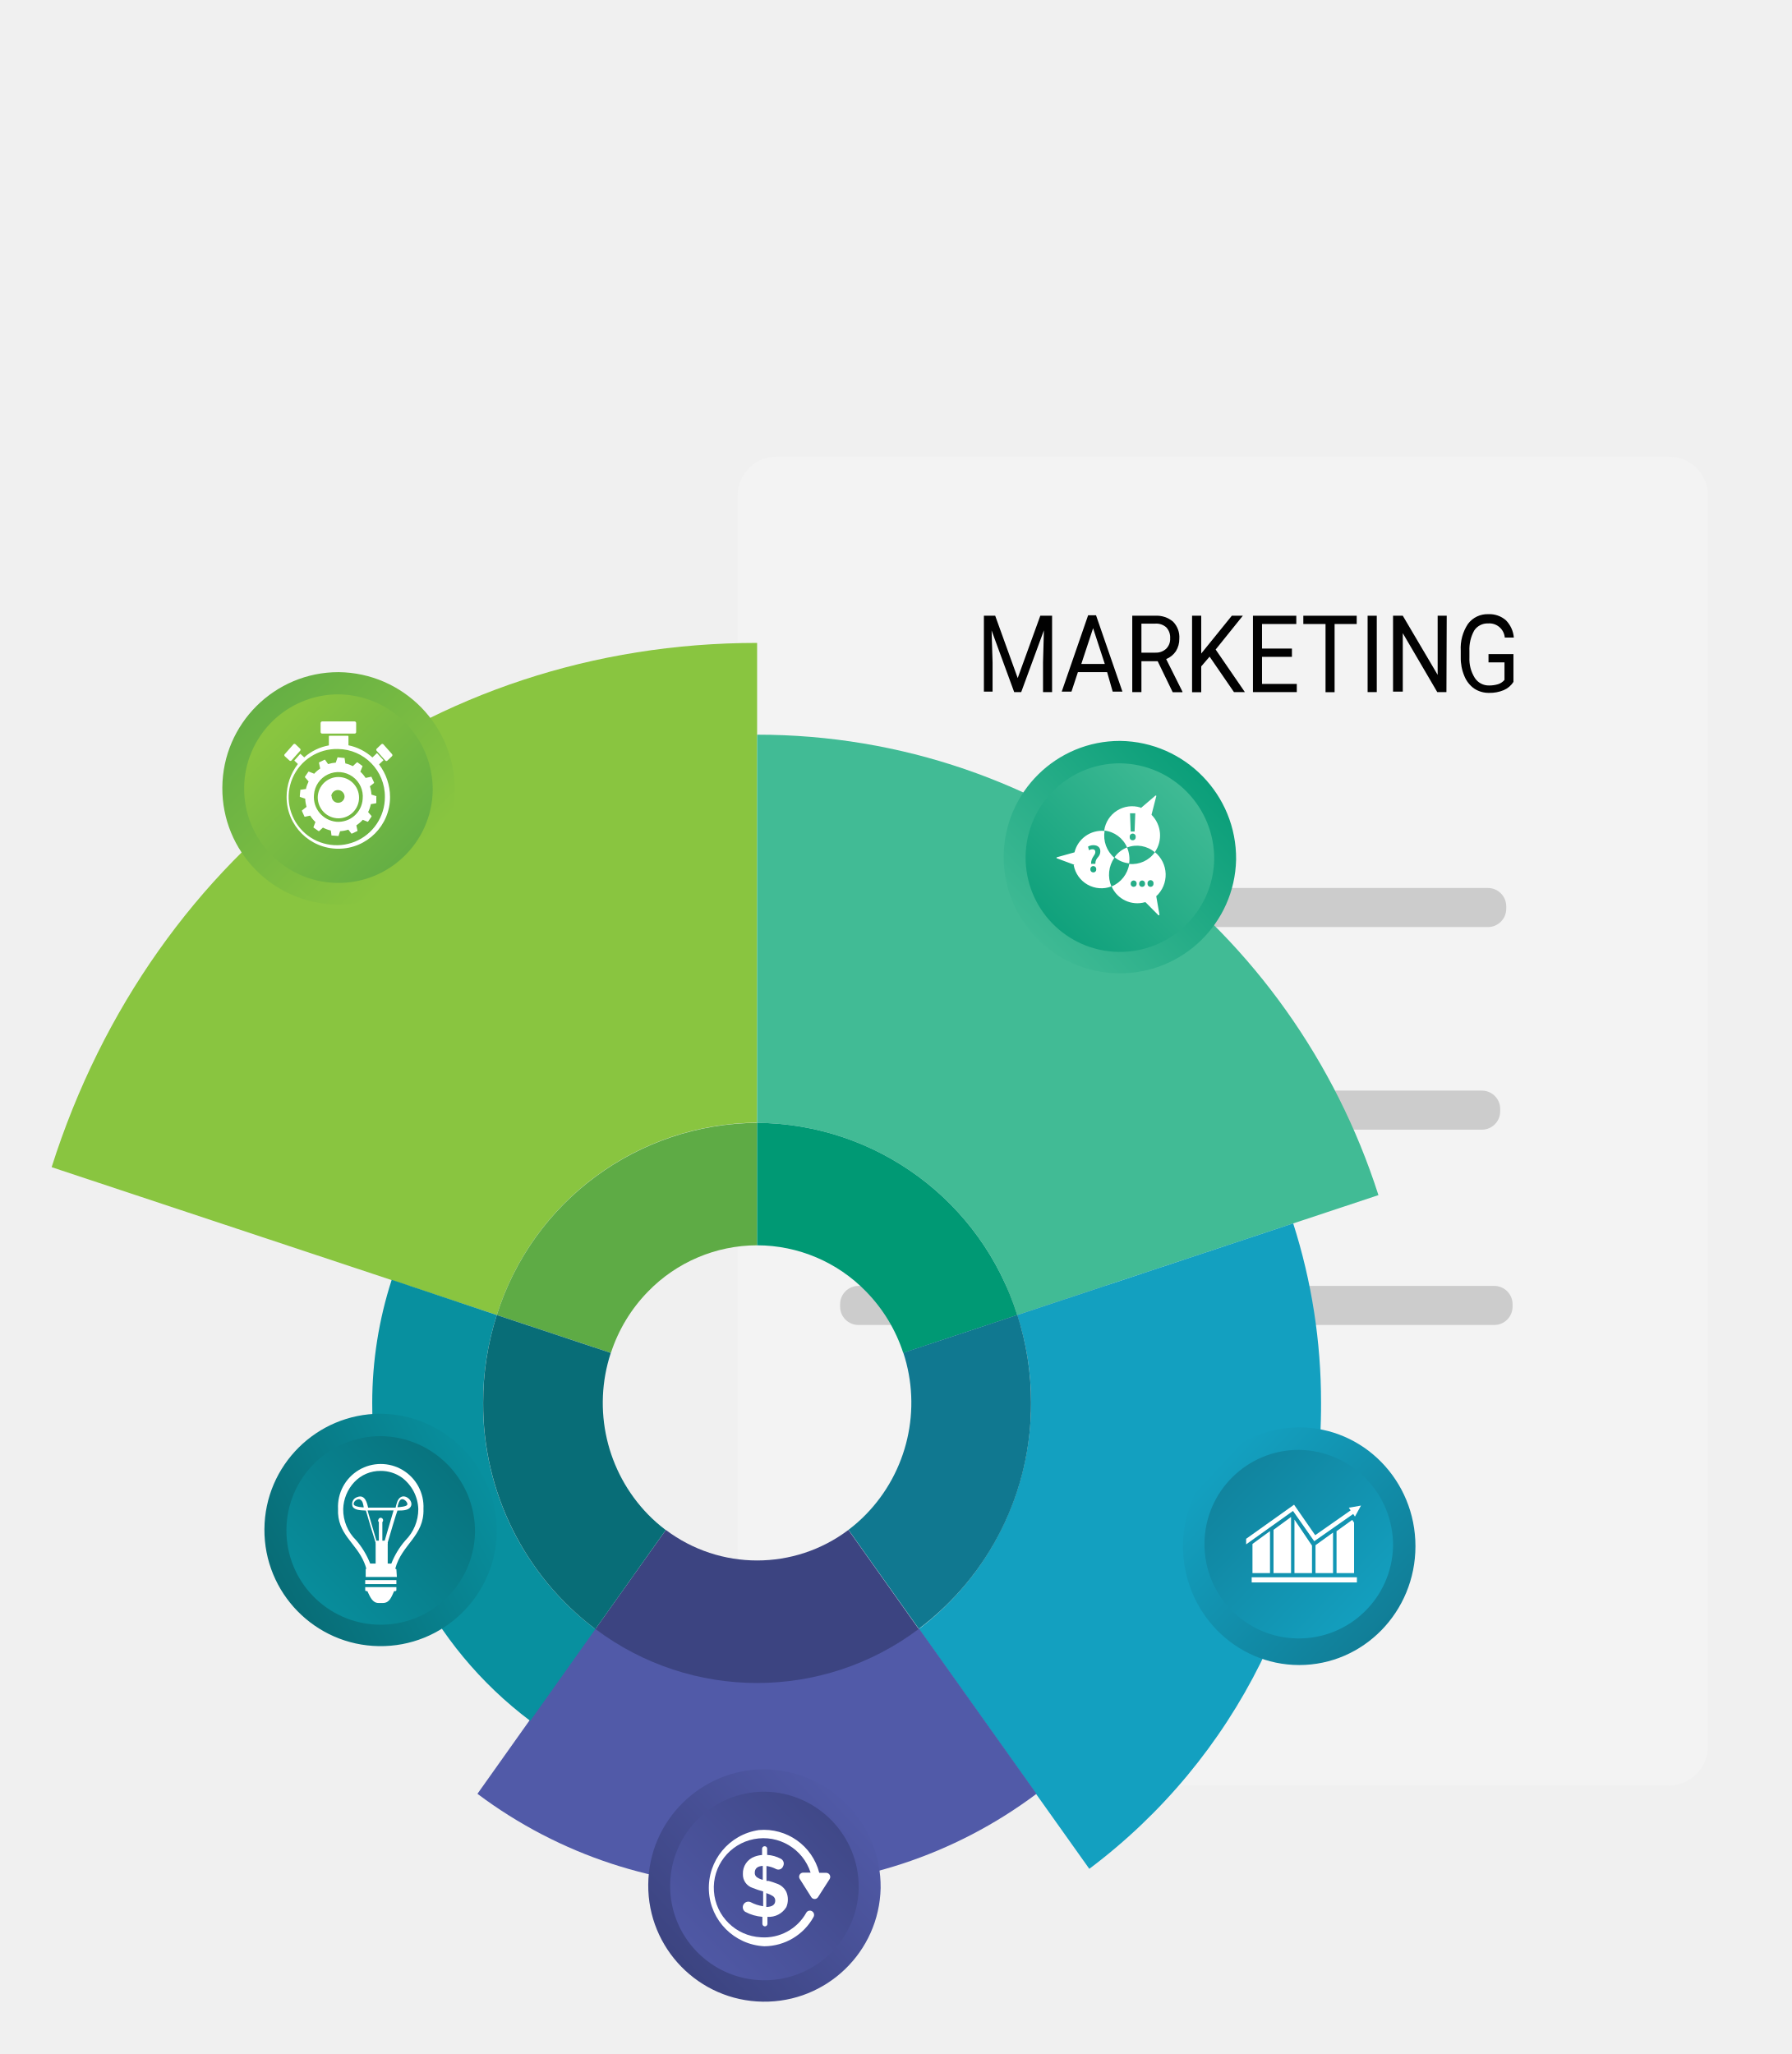
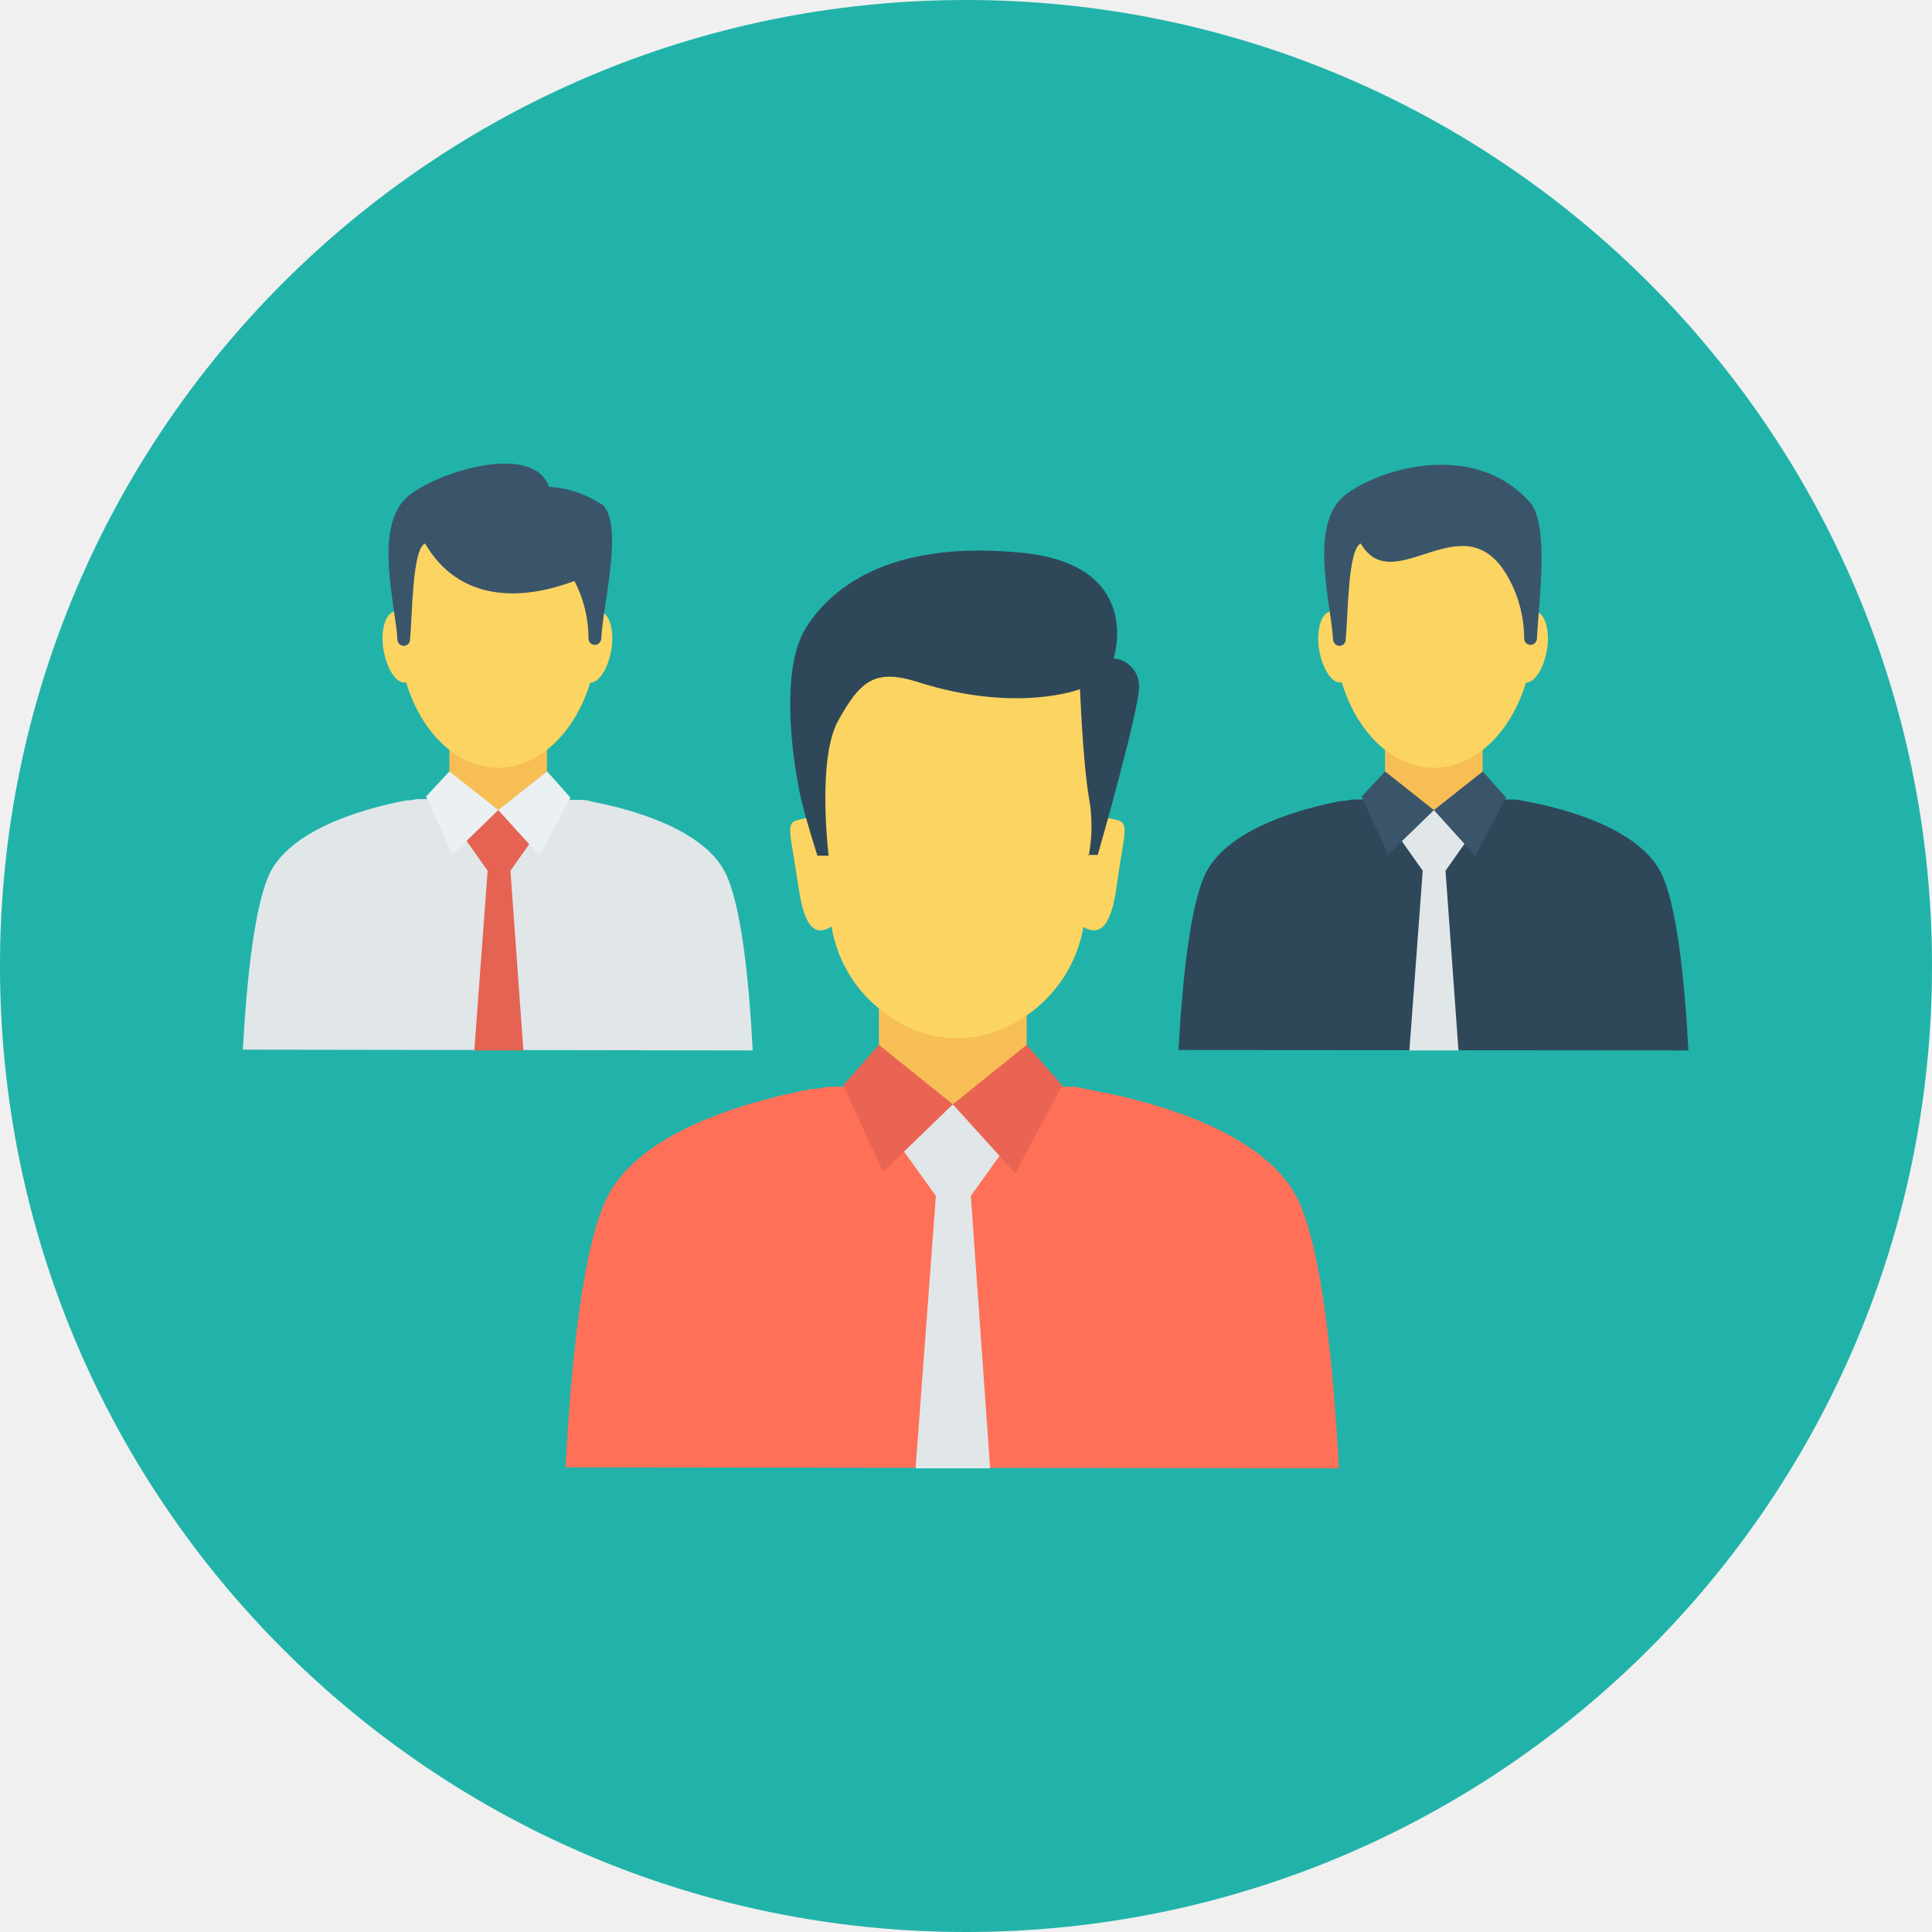
- <svg xmlns="http://www.w3.org/2000/svg" xmlns:xlink="http://www.w3.org/1999/xlink" id="Layer_1" data-name="Layer 1" width="183.88" height="210.86" viewBox="0 0 183.88 210.86">
-   <defs>
-     <style>.cls-1{fill:none;}.cls-2{fill:#f3f3f3;}.cls-3{fill:#ccc;}.cls-4{fill:#010101;}.cls-5{fill:#89c540;}.cls-6{fill:#5eab45;}.cls-7{fill:#41bb95;}.cls-8{fill:#009974;}.cls-9{fill:#13a0c0;}.cls-10{fill:#107890;}.cls-11{fill:#515aa8;}.cls-12{fill:#3c4481;}.cls-13{fill:#08909f;}.cls-14{fill:#086d77;}.cls-15,.cls-16,.cls-17,.cls-18,.cls-19,.cls-21,.cls-23,.cls-24,.cls-25,.cls-26{fill-rule:evenodd;}.cls-15{fill:url(#linear-gradient);}.cls-16{fill:url(#linear-gradient-2);}.cls-17,.cls-22{fill:#fff;}.cls-18{fill:url(#linear-gradient-3);}.cls-19{fill:url(#linear-gradient-4);}.cls-20{fill:url(#linear-gradient-5);}.cls-21{fill:url(#linear-gradient-6);}.cls-23{fill:url(#linear-gradient-7);}.cls-24{fill:url(#linear-gradient-8);}.cls-25{fill:url(#linear-gradient-9);}.cls-26{fill:url(#linear-gradient-10);}</style>
-     <linearGradient id="linear-gradient" x1="41.8" y1="88.23" x2="23.04" y2="69.47" gradientUnits="userSpaceOnUse">
-       <stop offset="0" stop-color="#89c540" />
-       <stop offset="1" stop-color="#5eab45" />
-     </linearGradient>
-     <linearGradient id="linear-gradient-2" x1="43.72" y1="90.14" x2="28.51" y2="74.93" gradientUnits="userSpaceOnUse">
-       <stop offset="0" stop-color="#5eab45" />
-       <stop offset="1" stop-color="#89c540" />
-     </linearGradient>
-     <linearGradient id="linear-gradient-3" x1="105.58" y1="97.05" x2="127.35" y2="76.64" gradientUnits="userSpaceOnUse">
-       <stop offset="0" stop-color="#41bb95" />
-       <stop offset="1" stop-color="#009974" />
-     </linearGradient>
-     <linearGradient id="linear-gradient-4" x1="122.3" y1="80.92" x2="103.69" y2="99.53" xlink:href="#linear-gradient-3" />
-     <linearGradient id="linear-gradient-5" x1="124.71" y1="150.65" x2="145.12" y2="169.7" gradientUnits="userSpaceOnUse">
-       <stop offset="0" stop-color="#13a0c0" />
-       <stop offset="1" stop-color="#107890" />
-     </linearGradient>
-     <linearGradient id="linear-gradient-6" x1="141.04" y1="166.05" x2="119.88" y2="145.87" xlink:href="#linear-gradient-5" />
-     <linearGradient id="linear-gradient-7" x1="87.8" y1="185.09" x2="70.11" y2="201.65" gradientUnits="userSpaceOnUse">
-       <stop offset="0" stop-color="#515aa8" />
-       <stop offset="1" stop-color="#3c4481" />
-     </linearGradient>
-     <linearGradient id="linear-gradient-8" x1="69.76" y1="202.13" x2="89.16" y2="183.64" xlink:href="#linear-gradient-7" />
-     <linearGradient id="linear-gradient-9" x1="50.4" y1="151.19" x2="29.19" y2="162.69" gradientUnits="userSpaceOnUse">
-       <stop offset="0" stop-color="#08909f" />
-       <stop offset="1" stop-color="#086d77" />
-     </linearGradient>
-     <linearGradient id="linear-gradient-10" x1="30.37" y1="165.63" x2="49.77" y2="147.14" xlink:href="#linear-gradient-9" />
-   </defs>
-   <rect class="cls-1" width="183.88" height="210.86" />
-   <rect class="cls-2" x="75.72" y="46.88" width="99.6" height="136.41" rx="4" />
-   <rect class="cls-3" x="86.24" y="132.01" width="69.03" height="4.01" rx="1.88" />
-   <rect class="cls-3" x="85.59" y="91.16" width="69.03" height="4.01" rx="1.88" />
-   <path class="cls-4" d="M102.16,63.21l2.31,6.4,2.32-6.4H108v7.84h-.93V68l.09-3.29-2.33,6.34h-.72l-2.32-6.33.1,3.28v3H101V63.21Z" />
-   <path class="cls-4" d="M113.65,69h-3l-.66,2h-1l2.71-7.84h.81l2.71,7.84h-1ZM111,68.16h2.41l-1.2-3.67Z" />
-   <path class="cls-4" d="M118.84,67.88h-1.67v3.17h-.94V63.21h2.35a2.6,2.6,0,0,1,1.84.61,2.27,2.27,0,0,1,.64,1.75,2.34,2.34,0,0,1-.35,1.28,2.18,2.18,0,0,1-1,.81L121.38,71v.06h-1ZM117.17,67h1.44a1.53,1.53,0,0,0,1.1-.4,1.4,1.4,0,0,0,.41-1.07,1.51,1.51,0,0,0-.39-1.12,1.54,1.54,0,0,0-1.13-.39h-1.43Z" />
-   <path class="cls-4" d="M124.17,67.41l-.86,1v2.65h-.94V63.21h.94v3.88l3.14-3.88h1.13l-2.79,3.47,3,4.37h-1.12Z" />
-   <path class="cls-4" d="M132.62,67.43h-3.07v2.78h3.57v.84h-4.5V63.21h4.45v.85h-3.52v2.52h3.07Z" />
-   <path class="cls-4" d="M139.27,64.06H137v7h-.93v-7h-2.28v-.85h5.48Z" />
-   <path class="cls-4" d="M141.33,71.05h-.94V63.21h.94Z" />
-   <path class="cls-4" d="M148.48,71.05h-.94L144,65v6H143V63.21H144l3.58,6.07V63.21h.93Z" />
-   <path class="cls-4" d="M155.36,70a2.19,2.19,0,0,1-1,.85,3.68,3.68,0,0,1-1.5.28,2.7,2.7,0,0,1-1.54-.45,2.9,2.9,0,0,1-1-1.28,4.76,4.76,0,0,1-.37-1.92v-.68a4.5,4.5,0,0,1,.74-2.75,2.49,2.49,0,0,1,2.1-1,2.56,2.56,0,0,1,1.79.62,2.86,2.86,0,0,1,.82,1.78h-.93A1.59,1.59,0,0,0,152.76,64a1.63,1.63,0,0,0-1.43.73,4,4,0,0,0-.49,2.12v.64a3.63,3.63,0,0,0,.55,2.1,1.7,1.7,0,0,0,1.47.78,3.14,3.14,0,0,0,.92-.13,1.43,1.43,0,0,0,.66-.44V68H152.8v-.85h2.56Z" />
-   <rect class="cls-3" x="84.97" y="111.96" width="69.03" height="4.01" rx="1.88" />
-   <path class="cls-5" d="M77.72,66v49.25A28.2,28.2,0,0,0,51,135l-10.83-3.6L5.3,119.82C15.69,87.1,44.07,66,77.72,66Z" />
-   <path class="cls-6" d="M77.72,115.27v12.57a15.64,15.64,0,0,0-11.19,4.74,16.17,16.17,0,0,0-3.82,6.31L51,135A28.2,28.2,0,0,1,77.72,115.27Z" />
-   <path class="cls-7" d="M141.5,122.69,104.42,135a28.2,28.2,0,0,0-26.7-19.73V75.42C107.48,75.42,132.72,95.24,141.5,122.69Z" />
-   <path class="cls-8" d="M104.42,135l-11.7,3.89a16.14,16.14,0,0,0-3.82-6.31,15.62,15.62,0,0,0-11.18-4.74V115.27A28.2,28.2,0,0,1,104.42,135Z" />
-   <path class="cls-9" d="M135.61,144a59.53,59.53,0,0,1-23.79,47.85l-5.41-7.61-12.09-17A29.18,29.18,0,0,0,104.42,135l28.33-9.41A60.22,60.22,0,0,1,135.61,144Z" />
-   <path class="cls-10" d="M105.84,144a28.9,28.9,0,0,1-11.52,23.21h0l-7.22-10.16a16,16,0,0,0,1.81-1.6,16.43,16.43,0,0,0,3.82-16.58l11.7-3.88A29.15,29.15,0,0,1,105.84,144Z" />
-   <path class="cls-11" d="M94.31,167.23l-7.22-10.16h0Z" />
-   <path class="cls-11" d="M61.12,167.15a27.61,27.61,0,0,0,33.19,0h0l12.09,17a47.85,47.85,0,0,1-57.39,0l5.4-7.61,6.7-9.41Z" />
-   <path class="cls-12" d="M94.31,167.23a27.61,27.61,0,0,1-33.19,0l7.23-10.17a15.57,15.57,0,0,0,18.74,0Z" />
-   <path class="cls-13" d="M61.12,167.24l-6.69,9.42h0A40.63,40.63,0,0,1,38.21,144a41.05,41.05,0,0,1,2-12.62L51,135a29.21,29.21,0,0,0-1.41,9A28.91,28.91,0,0,0,61.12,167.24Z" />
-   <path class="cls-14" d="M68.34,157.07l-7.22,10.17A28.91,28.91,0,0,1,49.6,144,29.21,29.21,0,0,1,51,135l11.7,3.89a16.43,16.43,0,0,0,3.82,16.58A16,16,0,0,0,68.34,157.07Z" />
-   <path class="cls-15" d="M46.68,81.18A11.93,11.93,0,1,1,34.75,69,12.06,12.06,0,0,1,46.68,81.18Z" />
-   <path class="cls-16" d="M44.42,81.18a9.68,9.68,0,1,1-9.67-9.9A9.78,9.78,0,0,1,44.42,81.18Z" />
-   <path class="cls-17" d="M32.63,81.66A2.12,2.12,0,1,1,34.56,84a2.14,2.14,0,0,1-1.93-2.35ZM39.33,78l-.63-.69a0,0,0,0,0,0,0l-.47.45a5.25,5.25,0,0,0-2.46-1.25V75.6a.07.07,0,0,0-.07-.07H33.82a.07.07,0,0,0-.06.07v.92a5.19,5.19,0,0,0-2.53,1.23l-.4-.37h0l-.62.7s0,0,0,0l.37.35a5.53,5.53,0,0,0-1.16,3.39,5.31,5.31,0,1,0,10.62,0,5.56,5.56,0,0,0-1.13-3.35l.46-.43a0,0,0,0,0,0,0Zm-4.64-1.11a4.94,4.94,0,1,0,4.82,4.93,4.88,4.88,0,0,0-4.82-4.93Zm5.55.52a.16.16,0,0,1,0,.22l-.47.45a.14.14,0,0,1-.21,0l-.89-1a.15.15,0,0,1,0-.22l.47-.45a.15.15,0,0,1,.21,0l.89,1Zm-11,0,.88-1a.15.15,0,0,1,.22,0l.47.45a.15.15,0,0,1,0,.21l-.89,1a.14.14,0,0,1-.21,0l-.48-.44a.16.16,0,0,1,0-.22Zm3.81-3.35H36.4a.17.17,0,0,1,.16.17v.92a.16.16,0,0,1-.16.16H33.07a.16.16,0,0,1-.16-.16v-.92a.17.17,0,0,1,.16-.17Zm1,7.63a.66.66,0,1,0,1.32.12A.66.66,0,1,0,34,81.77ZM31.37,81l-.54.08a.06.06,0,0,0,0,.06l-.06.62a.06.06,0,0,0,.05.06l.51.17a3.36,3.36,0,0,0,.14.84L31,83.2a.07.07,0,0,0,0,.07l.26.57a.06.06,0,0,0,.07,0l.51-.11a3.46,3.46,0,0,0,.54.66l-.19.49a.08.08,0,0,0,0,.08l.5.35a.06.06,0,0,0,.08,0l.38-.35a3.56,3.56,0,0,0,.81.3l.07.51a.05.05,0,0,0,.05,0l.61.05s0,0,.06,0l.16-.49a3.45,3.45,0,0,0,.85-.16l.31.4a.05.05,0,0,0,.07,0l.55-.26a.07.07,0,0,0,0-.07l-.11-.51a3.56,3.56,0,0,0,.66-.57l.47.19a.07.07,0,0,0,.07,0l.35-.51a.08.08,0,0,0,0-.08l-.34-.39a3.6,3.6,0,0,0,.28-.82l.51-.08a0,0,0,0,0,.05-.05l0-.62a.06.06,0,0,0,0-.07l-.5-.16a3.45,3.45,0,0,0-.16-.85l.42-.33a.08.08,0,0,0,0-.08l-.26-.56a.05.05,0,0,0-.07,0l-.53.11a3.28,3.28,0,0,0-.54-.64l.21-.52a.06.06,0,0,0,0-.07l-.49-.36a.08.08,0,0,0-.08,0l-.41.38a3.37,3.37,0,0,0-.77-.28l-.08-.56a.06.06,0,0,0-.06,0l-.6-.06a.06.06,0,0,0-.06,0l-.18.54a3.45,3.45,0,0,0-.79.15L33.37,78a.07.07,0,0,0-.07,0l-.55.27a.07.07,0,0,0,0,.07l.12.56a3.16,3.16,0,0,0-.62.53l-.52-.21a.06.06,0,0,0-.07,0l-.35.51a.06.06,0,0,0,0,.07l.37.42a3.53,3.53,0,0,0-.28.79Zm.86.59a2.55,2.55,0,0,0,2.29,2.77,2.51,2.51,0,0,0,2.71-2.33,2.51,2.51,0,1,0-5-.44Z" />
-   <path class="cls-18" d="M126.89,88.25A11.93,11.93,0,1,1,115,76.06,12.07,12.07,0,0,1,126.89,88.25Z" />
-   <path class="cls-19" d="M124.64,88.25A9.68,9.68,0,1,1,115,78.36,9.79,9.79,0,0,1,124.64,88.25Z" />
-   <path class="cls-17" d="M117.08,82.93s0,0,.06,0l1.45-1.24a.06.06,0,0,1,.1.07l-.47,1.83a.06.06,0,0,0,0,.07,3,3,0,0,1,.32,3.83A2.83,2.83,0,0,0,115.7,87a2.9,2.9,0,0,0-2.35-1.74,2.89,2.89,0,0,1,3.73-2.36ZM115.69,87a2.81,2.81,0,0,0-1.28,1,2.72,2.72,0,0,0,1.5.63,3,3,0,0,0-.22-1.64Zm3,4.93s0,0,0,.06l.33,1.9a.07.07,0,0,1-.11.06l-1.32-1.33s0,0-.06,0A2.88,2.88,0,0,1,114.11,91a3,3,0,0,0,1.81-2.31,2.88,2.88,0,0,0,2.64-1.21A3,3,0,0,1,118.7,92Zm-.59-.89a.3.3,0,0,0,.31-.32.31.31,0,1,0-.61,0,.3.3,0,0,0,.3.32Zm-.86,0a.29.29,0,0,0,.3-.32.3.3,0,0,0-.3-.33.31.31,0,0,0-.3.33.29.29,0,0,0,.3.32Zm-.86,0a.3.3,0,0,0,.3-.32.3.3,0,0,0-.3-.33.31.31,0,0,0-.31.33.3.3,0,0,0,.31.32Zm-6.16-2.22A2.89,2.89,0,0,0,114.09,91a3.05,3.05,0,0,1,.3-2.94,3,3,0,0,1-1-2.76,2.9,2.9,0,0,0-3.09,2.2.07.07,0,0,1,0,0l-1.79.5a.06.06,0,0,0,0,.12l1.78.66a.1.1,0,0,1,0,0Zm2.24-.14H112c0-.69.44-.85.44-1.22s-.45-.31-.65-.17l-.1-.38c.44-.27,1.26-.2,1.26.47s-.51.6-.51,1.3Zm-.23.88a.3.3,0,0,1-.3-.32.3.3,0,0,1,.3-.33.3.3,0,0,1,.3.33.29.29,0,0,1-.3.32ZM116,83.49l.07,1.87h.4l.07-1.87Zm.27,2.77a.3.3,0,0,0,.31-.32.31.31,0,1,0-.61,0A.29.29,0,0,0,116.28,86.26Z" />
-   <ellipse class="cls-20" cx="133.37" cy="158.73" rx="11.93" ry="12.2" />
-   <path class="cls-21" d="M143,158.73a9.68,9.68,0,1,1-9.67-9.89A9.79,9.79,0,0,1,143,158.73Z" />
-   <rect class="cls-22" x="128.49" y="161.92" width="10.8" height="0.53" />
-   <polygon class="cls-22" points="138.46 154.78 138.65 155.05 135.01 157.6 132.84 154.47 127.92 157.97 127.92 158.54 132.73 155.11 134.91 158.22 138.91 155.42 139.09 155.69 139.71 154.56 138.46 154.78" />
-   <polygon class="cls-22" points="128.57 161.49 130.37 161.49 130.37 157.18 128.57 158.5 128.57 161.49" />
-   <polygon class="cls-22" points="138.81 156.03 137.2 157.19 137.2 161.49 139 161.49 139 156.31 138.81 156.03" />
-   <polygon class="cls-22" points="135.04 158.63 135.04 161.49 136.84 161.49 136.84 157.33 135.05 158.62 135.04 158.63" />
-   <polygon class="cls-22" points="130.73 157.05 130.73 161.49 132.53 161.49 132.53 155.73 130.73 157.05" />
-   <polygon class="cls-22" points="132.88 156 132.88 161.49 134.68 161.49 134.68 158.67 132.88 156" />
-   <path class="cls-23" d="M90.4,193.82a11.93,11.93,0,1,1-11.93-12.19A12.07,12.07,0,0,1,90.4,193.82Z" />
-   <path class="cls-24" d="M88.15,193.82a9.68,9.68,0,1,1-9.68-9.89A9.79,9.79,0,0,1,88.15,193.82Z" />
-   <path class="cls-22" d="M79.68,191.88a3,3,0,0,0-1-.32v1.53l.22,0a7.17,7.17,0,0,1,.82.27,1.69,1.69,0,0,1,1,.86,2,2,0,0,1,0,1.56,2.1,2.1,0,0,1-1.94,1v.71a.26.26,0,0,1-.26.27h0a.27.27,0,0,1-.26-.27v-.71a4.5,4.5,0,0,1-1.75-.51.57.57,0,0,1,.54-1,3.91,3.91,0,0,0,1.29.42v-1.52a8.36,8.36,0,0,1-1.08-.36,1.44,1.44,0,0,1-1-1.43,1.82,1.82,0,0,1,1.2-1.78,2.78,2.78,0,0,1,.77-.17v-.64a.26.26,0,0,1,.26-.26h0a.25.25,0,0,1,.26.26v.63a3.43,3.43,0,0,1,1.41.4.56.56,0,0,1,.23.76A.52.52,0,0,1,79.68,191.88Zm-2.2.37a.54.54,0,0,0,.2.45,1.8,1.8,0,0,0,.62.28v-1.43C77.75,191.58,77.48,191.82,77.48,192.25Zm2.1,2.87a.54.54,0,0,0-.24-.47,2.93,2.93,0,0,0-.68-.31v1.43C79.28,195.75,79.58,195.53,79.58,195.12Z" />
-   <path class="cls-22" d="M84.82,192.26H84.1a5.87,5.87,0,0,0-6.2-4.39,6,6,0,0,0,.56,11.93,5.82,5.82,0,0,0,5.05-3,.44.44,0,0,0-.2-.62h0a.42.42,0,0,0-.54.17,4.93,4.93,0,0,1-4.66,2.53,5.09,5.09,0,1,1,5.1-6.64h-.76a.42.42,0,0,0-.35.65l1.18,1.87a.41.41,0,0,0,.69,0l1.2-1.87A.42.42,0,0,0,84.82,192.26Z" />
-   <path class="cls-25" d="M51,157.33a11.93,11.93,0,1,1-11.93-12.2A12.06,12.06,0,0,1,51,157.33Z" />
-   <path class="cls-26" d="M48.76,157.33a9.68,9.68,0,1,1-9.68-9.9A9.79,9.79,0,0,1,48.76,157.33Z" />
-   <path class="cls-22" d="M40.69,161.11a.06.06,0,0,0-.06-.05h-.06c.64-2.51,3-3.36,2.9-6.17a4.39,4.39,0,1,0-8.77,0c-.12,2.6,1.86,3.48,2.7,5.55a5,5,0,0,1,.21.62h-.07a0,0,0,0,0,0,.05v.78h3.2Zm-.89-.6v-2a.29.29,0,0,0,0-.16c.29-1,.82-2.8,1-3.28.52,0,1.12,0,1.35-.38.35-.55-.47-1.31-1-1-.35.18-.45.7-.54,1.08-.63,0-2.19,0-2.82,0-.1-.39-.28-1.41-1.12-1.08a.73.73,0,0,0-.46,1c.23.35.84.36,1.35.38.37,1.26.57,1.95,1,3.3a.32.32,0,0,0,0,.14v2H38a8.4,8.4,0,0,0-1.44-2.39,4.4,4.4,0,0,1-1.33-3.2,4.23,4.23,0,0,1,1.14-2.77A3.65,3.65,0,0,1,39.08,151a3.72,3.72,0,0,1,2.18.69,4.21,4.21,0,0,1,1.68,3.24,4.54,4.54,0,0,1-1.33,3.21,8.11,8.11,0,0,0-1.44,2.38Zm-1-4.44a.28.28,0,0,0,.09.19v1.9h-.25c-.22-.74-.78-2.67-.91-3.1H40.4l-.91,3.1h-.24v-1.9a.27.27,0,0,0,.08-.19.26.26,0,0,0-.25-.26A.26.26,0,0,0,38.83,156.07Zm2-1.35c.09-.39.2-.82.49-.82s.62.42.51.59-.74.23-1,.24Zm-4.46-.22c-.18-.28.34-.72.63-.56s.3.48.37.79C37.37,154.78,36.47,154.69,36.35,154.5Z" />
-   <rect class="cls-22" x="37.49" y="162.21" width="3.2" height="0.41" />
-   <path class="cls-22" d="M40.46,163.34h.11a.11.11,0,0,0,.12-.11v-.3h-3.2v.3a.11.11,0,0,0,.11.11h.11c.28.59.52,1.22,1.15,1.22h.46C40,164.55,40.18,163.93,40.46,163.34Z" />
+ <svg xmlns="http://www.w3.org/2000/svg" id="Layer_1" data-name="Layer 1" width="100" height="100" viewBox="0 0 100 100">
+   <circle cx="50" cy="50" r="50" style="fill:#21b3a9" />
+   <path d="M461.84,91.92c-.18-3.47-.58-7.61-1.45-9.26-1.19-2.25-4.94-3.25-6.84-3.61a6.88,6.88,0,0,0-.7-.12h-.2l-.24,0h-.69l-1.29-.09-1.76.79-1.76-.79-1.29.09h-.69l-.26,0h-.19l-.43.07h-.14c-1.87.35-5.75,1.34-7,3.64-.87,1.65-1.27,5.78-1.46,9.26Z" transform="translate(-374.45 -37.55)" style="fill:#2f4859" />
+   <path d="M446.14,75.26h5.05v4.25h-5.05Z" transform="translate(-374.45 -37.55)" style="fill:#f7be56" />
+   <path d="M443.31,69.2c.49-.08,1,.67,1.17,1.67s-.1,1.89-.58,2-1-.68-1.17-1.68S442.83,69.28,443.31,69.2Z" transform="translate(-374.45 -37.55)" style="fill:#fcd462" />
+   <path d="M453.94,69.2c-.49-.08-1,.67-1.17,1.67s.09,1.89.58,2,1-.68,1.17-1.68S454.42,69.28,453.94,69.2Z" transform="translate(-374.45 -37.55)" style="fill:#fcd462" />
+   <path d="M448.67,62.91c-2.86,0-5.17,3.21-5.17,7.19s2.34,7.19,5.17,7.19,5.17-3.22,5.17-7.19S451.52,62.91,448.67,62.91Z" transform="translate(-374.45 -37.55)" style="fill:#fcd462" />
+   <path d="M453.64,63.55c-3-3.37-8.16-1.61-9.68-.28-1.76,1.57-.61,5.55-.51,7.39a.34.34,0,0,0,.33.32.32.32,0,0,0,.32-.3c.13-1.31.11-4.69.78-5,1.75,3,5.47-2.49,7.73,1.94a6.4,6.4,0,0,1,.73,3,.33.33,0,0,0,.33.31.34.34,0,0,0,.33-.32C454.09,68.8,454.66,64.7,453.64,63.55Z" transform="translate(-374.45 -37.55)" style="fill:#3a556a" />
+   <path d="M447.4,91.92h2.54l-.67-9.3,1.41-2-2-1.15-2,1.15,1.41,2Z" transform="translate(-374.45 -37.55)" style="fill:#e1e6e9" />
+   <path d="M451.2,77.48l-2.53,2,2.13,2.36,1.61-3Z" transform="translate(-374.45 -37.55)" style="fill:#3a556a" />
+   <path d="M446.14,77.48l2.53,2-2.37,2.3-1.37-3Z" transform="translate(-374.45 -37.55)" style="fill:#3a556a" />
+   <path d="M413.41,91.92c-.18-3.47-.58-7.61-1.45-9.26-1.19-2.25-4.94-3.25-6.84-3.61a1.93,1.93,0,0,0-.7-.1h-.2l-.24,0h-.69L402,78.83l-1.77.78-1.75-.78-1.29.08h-.69l-.26,0h-.19l-.43.07h-.14c-1.87.35-5.75,1.35-7,3.64-.87,1.65-1.27,5.79-1.46,9.26Z" transform="translate(-374.45 -37.55)" style="fill:#e1e6e9" />
+   <path d="M397.71,75.26h5.05v4.25h-5.05Z" transform="translate(-374.45 -37.55)" style="fill:#f7be56" />
+   <path d="M394.88,69.2c.49-.08,1,.67,1.17,1.67s-.1,1.89-.58,2-1-.68-1.17-1.68S394.4,69.28,394.88,69.2Z" transform="translate(-374.45 -37.55)" style="fill:#fcd462" />
+   <path d="M405.51,69.2c-.49-.08-1,.67-1.17,1.67s.09,1.89.58,2,1-.68,1.17-1.68S406,69.28,405.51,69.2Z" transform="translate(-374.45 -37.55)" style="fill:#fcd462" />
+   <path d="M400.23,62.91c-2.85,0-5.16,3.21-5.16,7.19s2.34,7.19,5.16,7.19,5.18-3.22,5.18-7.19S403.09,62.91,400.23,62.91Z" transform="translate(-374.45 -37.55)" style="fill:#fcd462" />
+   <path d="M405.61,63.68a5.29,5.29,0,0,0-2.74-.93c-.83-2.34-5.82-.78-7.34.52-1.76,1.57-.61,5.55-.51,7.39a.34.34,0,0,0,.33.32.32.32,0,0,0,.32-.3c.13-1.31.11-4.69.78-5,1.75,3,4.93,3,7.73,1.94a6.4,6.4,0,0,1,.73,3,.33.33,0,0,0,.32.31.34.34,0,0,0,.34-.32c.09-1.86,1.22-6,0-7Z" transform="translate(-374.45 -37.55)" style="fill:#3a556a" />
+   <path d="M399,91.92h2.54l-.67-9.3,1.41-2-2-1.15-2,1.15,1.41,2Z" transform="translate(-374.45 -37.55)" style="fill:#e56353" />
+   <path d="M402.77,77.48l-2.53,2,2.14,2.36,1.6-3Z" transform="translate(-374.45 -37.55)" style="fill:#ebf0f3" />
+   <path d="M397.71,77.48l2.53,2-2.37,2.3-1.37-3Z" transform="translate(-374.45 -37.55)" style="fill:#ebf0f3" />
+   <path d="M443.75,113.55c-.28-5.28-.88-11.55-2.2-14.07-1.8-3.41-7.5-4.93-10.39-5.46l-1.05-.22h-.27l-.36,0-.7,0h-.34l-2-.14-2.68,1.2-2.67-1.2-2,.14h-.36l-.68,0-.39,0h-.32l-.65.11h-.21c-2.83.54-8.72,2-10.56,5.53-1.32,2.49-1.92,8.76-2.2,14.06Z" transform="translate(-374.45 -37.55)" style="fill:#fe7058" />
+   <path d="M419.94,88.27h7.65v6.44h-7.65Z" transform="translate(-374.45 -37.55)" style="fill:#f7be56" />
+   <path d="M421.84,113.55h3.86l-1-14.1,2.15-3-3.05-1.74-3.06,1.74,2.15,3Z" transform="translate(-374.45 -37.55)" style="fill:#e1e6e9" />
+   <path d="M427.59,91.63l-3.82,3.08L427,98.28l2.43-4.55Z" transform="translate(-374.45 -37.55)" style="fill:#ea6453" />
+   <path d="M419.94,91.63l3.83,3.08-3.61,3.49-2.07-4.47Z" transform="translate(-374.45 -37.55)" style="fill:#ea6453" />
+   <path d="M430.77,80.92s.56-1.16,1.19-1,.83.08.61,1.42-.15.91-.31,2-.49,3.22-2,2,.47-4.43.47-4.43Z" transform="translate(-374.45 -37.55)" style="fill:#fcd462" />
+   <path d="M430.55,73.2c-1.07-2-6.54-1.82-6.54-1.82s-5.47-.16-6.54,1.82-.45,7-.45,7a17.35,17.35,0,0,0,.45,5.18,6.93,6.93,0,0,0,3.38,5,5.94,5.94,0,0,0,6.31,0,7,7,0,0,0,3.39-5,17.34,17.34,0,0,0,.43-5.18s.63-5-.43-7Z" transform="translate(-374.45 -37.55)" style="fill:#fcd462" />
+   <path d="M417.23,80.92s-.54-1.16-1.18-1-.83.08-.61,1.42.15.91.32,2,.48,3.22,1.95,2-.48-4.43-.48-4.43Z" transform="translate(-374.45 -37.55)" style="fill:#fcd462" />
+   <path d="M430.77,81.8h.5s2.1-7.32,2.14-8.68a1.44,1.44,0,0,0-1.32-1.49s1.61-4.84-4.75-5.47-9.63,1.46-11.16,3.86-.53,7.82-.24,9,.82,2.82.82,2.82h.58s-.62-5,.5-7,1.85-2.7,4.08-2c5.17,1.66,8.43.38,8.43.38s.15,3.76.45,5.54a8.29,8.29,0,0,1,0,3.1Z" transform="translate(-374.45 -37.55)" style="fill:#2f4859" />
</svg>
